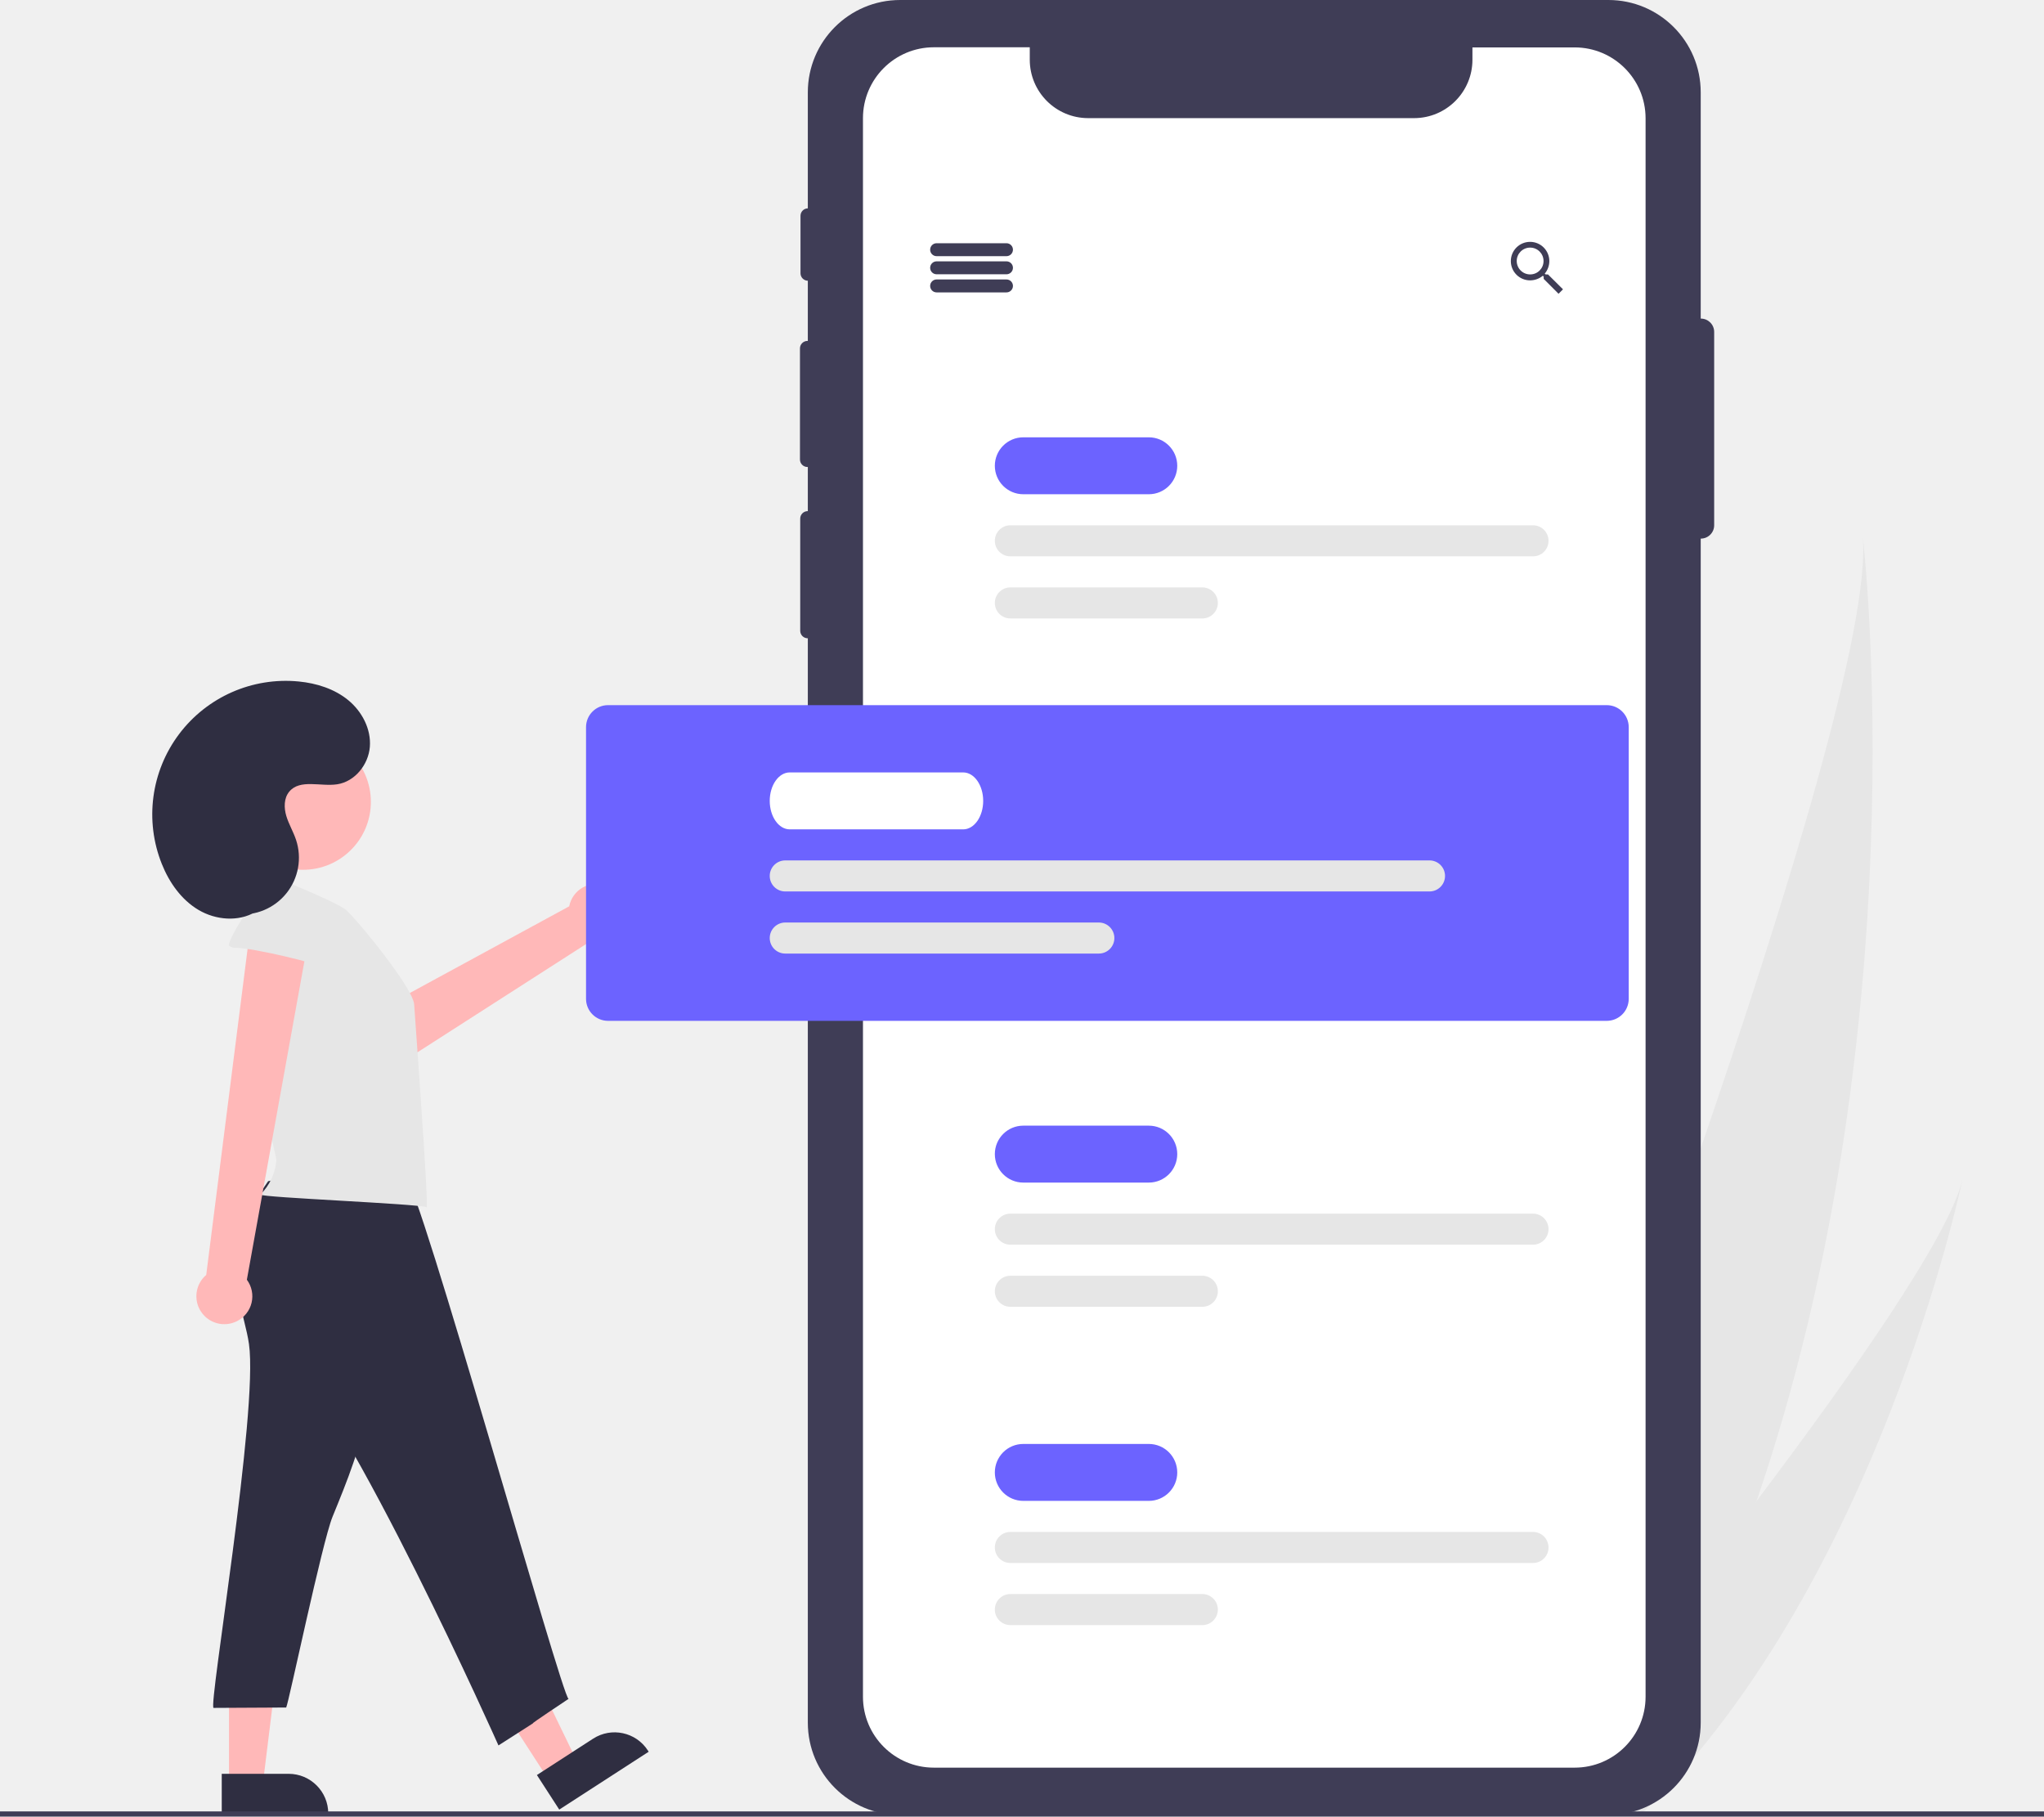
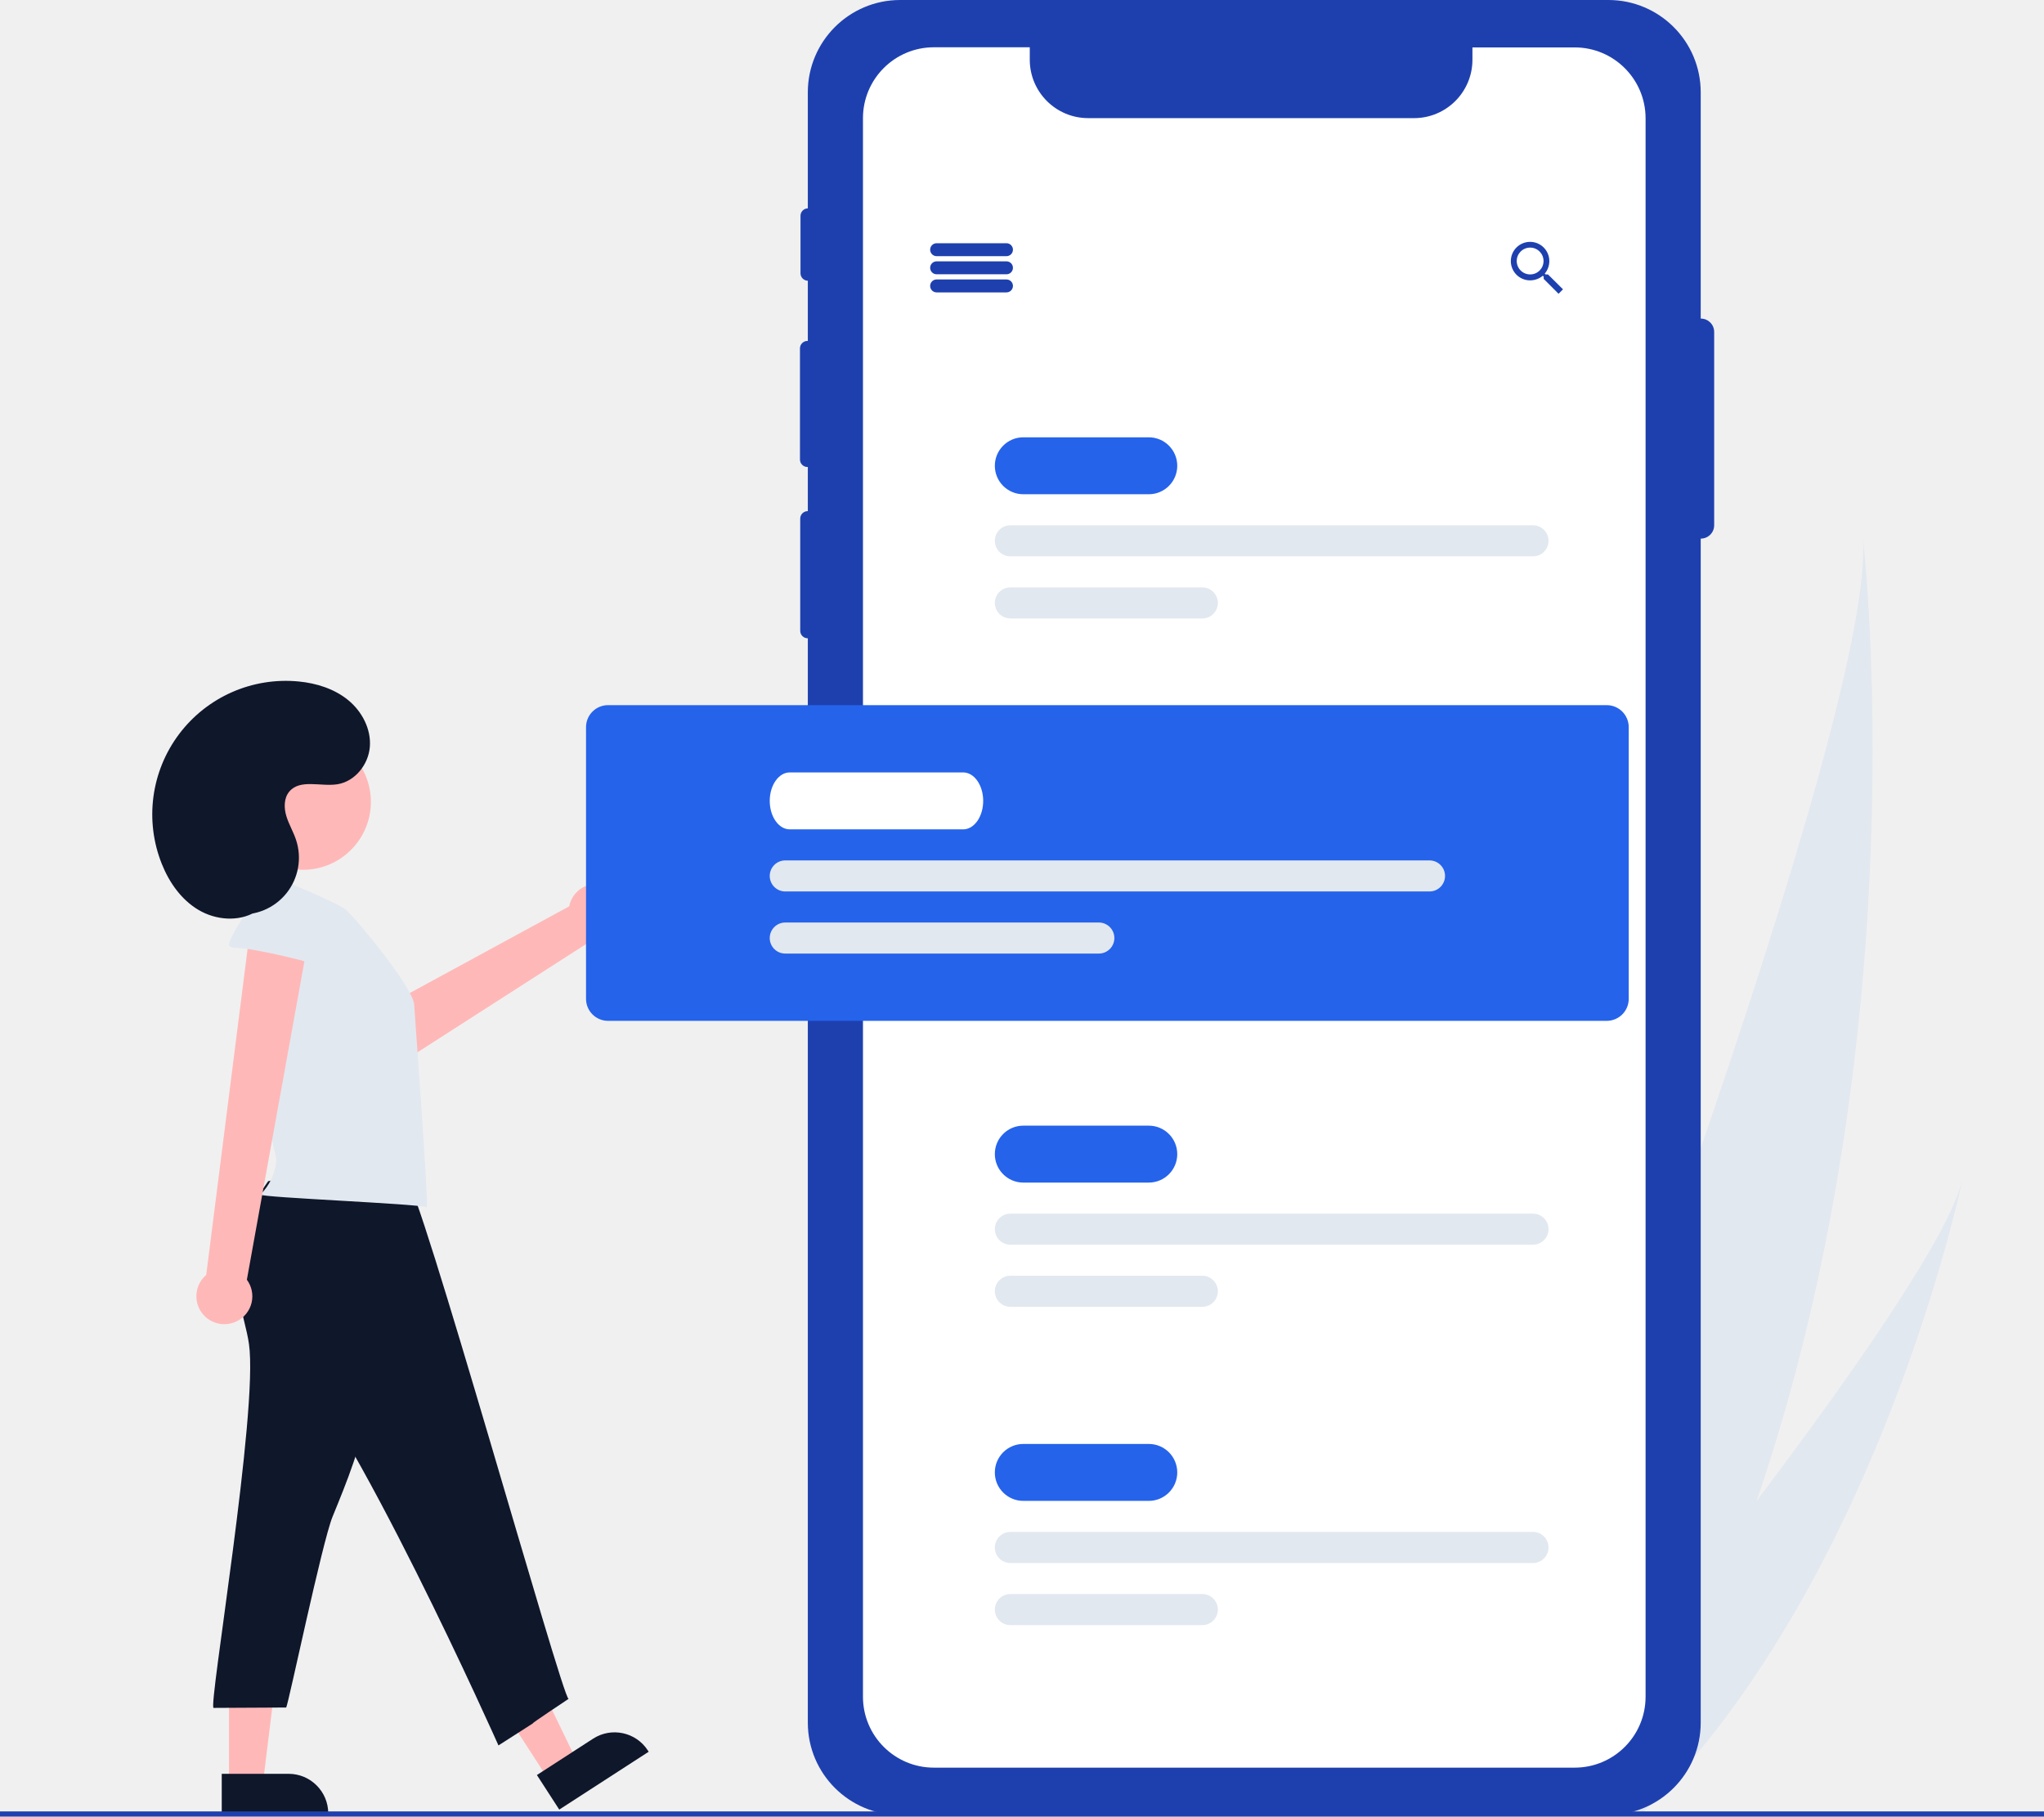
<svg xmlns="http://www.w3.org/2000/svg" data-name="Layer 1" width="790" height="701.992" viewBox="0 0 790 701.992">
-   <path d="M883.923,679.037c-13.33,39.042-30.472,78-52.433,115.079-.487.835-.98,1.653-1.478,2.485l-54.368-17.2c.313-.787.655-1.668,1.023-2.629,21.929-56.711,154.233-402.236,148.294-470.362C925.601,311.986,946.298,496.53,883.923,679.037Z" transform="translate(-205 -99.00391)" fill="#e6e6e6" />
-   <path d="M841.979,797.434c-.739.755-1.497,1.505-2.261,2.238l-40.786-12.903c.551-.667,1.194-1.453,1.932-2.342,12.079-14.752,47.991-58.919,83.059-105.39,37.685-49.94,74.402-102.533,79.548-124.144C962.438,559.807,930.255,709.403,841.979,797.434Z" transform="translate(-205 -99.00391)" fill="#e6e6e6" />
-   <path d="M862.367,222.118c-.015,0-.03.004-.045.005v-87.429a35.69,35.69,0,0,0-35.69-35.69h-273.72a35.69,35.69,0,0,0-35.69,35.69v44.821a2.892,2.892,0,0,0-2.83,2.889v22.2a2.891,2.891,0,0,0,2.83,2.888v23.257h-.145a2.895,2.895,0,0,0-2.895,2.895v42.93a2.895,2.895,0,0,0,2.895,2.895h.145v17.05h-.045a2.895,2.895,0,0,0-2.895,2.895v43.35a2.895,2.895,0,0,0,2.895,2.895h.045V764.684a35.69,35.69,0,0,0,35.69,35.69h273.72a35.69,35.69,0,0,0,35.69-35.69V307.134c.015,0,.03.004.045.004a5.155,5.155,0,0,0,5.155-5.155v-74.71A5.155,5.155,0,0,0,862.367,222.118Z" transform="translate(-205 -99.00391)" fill="#3f3d56" />
+   <path d="M883.923,679.037c-13.33,39.042-30.472,78-52.433,115.079-.487.835-.98,1.653-1.478,2.485l-54.368-17.2c.313-.787.655-1.668,1.023-2.629,21.929-56.711,154.233-402.236,148.294-470.362C925.601,311.986,946.298,496.53,883.923,679.037Z" transform="translate(-205 -99.00391)" fill="#E2E8F0" />
+   <path d="M841.979,797.434c-.739.755-1.497,1.505-2.261,2.238l-40.786-12.903c.551-.667,1.194-1.453,1.932-2.342,12.079-14.752,47.991-58.919,83.059-105.39,37.685-49.94,74.402-102.533,79.548-124.144C962.438,559.807,930.255,709.403,841.979,797.434Z" transform="translate(-205 -99.00391)" fill="#E2E8F0" />
+   <path d="M862.367,222.118c-.015,0-.03.004-.045.005v-87.429a35.69,35.69,0,0,0-35.69-35.69h-273.72a35.69,35.69,0,0,0-35.69,35.69v44.821a2.892,2.892,0,0,0-2.83,2.889v22.2a2.891,2.891,0,0,0,2.83,2.888v23.257h-.145a2.895,2.895,0,0,0-2.895,2.895v42.93a2.895,2.895,0,0,0,2.895,2.895h.145v17.05h-.045a2.895,2.895,0,0,0-2.895,2.895v43.35a2.895,2.895,0,0,0,2.895,2.895h.045V764.684a35.69,35.69,0,0,0,35.69,35.69h273.72a35.69,35.69,0,0,0,35.69-35.69V307.134c.015,0,.03.004.045.004a5.155,5.155,0,0,0,5.155-5.155v-74.71A5.155,5.155,0,0,0,862.367,222.118Z" transform="translate(-205 -99.00391)" fill="#1E40AF" />
  <path d="M841.012,144.684v610a27.41,27.41,0,0,1-27.41,27.4h-247.66a27.41,27.41,0,0,1-27.41-27.4v-610a27.41,27.41,0,0,1,27.41-27.41h37.06v4.81a22.58,22.58,0,0,0,22.57,22.57h126a22.57,22.57,0,0,0,22.52-22.57v-4.76h39.51A27.41,27.41,0,0,1,841.012,144.684Z" transform="translate(-205 -99.00391)" fill="#fff" />
  <path d="M439.411,441.286a10.743,10.743,0,0,0-14.423,7.958l-88.254,47.988,15.517,17.464,81.96-52.599a10.801,10.801,0,0,0,5.2-20.812Z" transform="translate(-205 -99.00391)" fill="#ffb8b8" />
  <polygon points="211.903 687.551 222.9 680.438 200.697 634.635 184.466 645.133 211.903 687.551" fill="#ffb8b8" />
-   <path d="M413.533,772.484h41.163a0,0,0,0,1,0,0V788.388a0,0,0,0,1,0,0H428.842a15.309,15.309,0,0,1-15.309-15.309v-.595a0,0,0,0,1,0,0Z" transform="translate(1017.487 1100.959) rotate(147.1041)" fill="#2f2e41" />
+   <path d="M413.533,772.484h41.163a0,0,0,0,1,0,0V788.388a0,0,0,0,1,0,0H428.842a15.309,15.309,0,0,1-15.309-15.309v-.595a0,0,0,0,1,0,0Z" transform="translate(1017.487 1100.959) rotate(147.1041)" fill="#0F172A" />
  <polygon points="88.511 689.206 101.608 689.206 107.841 638.688 88.511 638.688 88.511 689.206" fill="#ffb8b8" />
-   <path d="M290.705,784.467h41.163a0,0,0,0,1,0,0v15.904a0,0,0,0,1,0,0H306.014A15.309,15.309,0,0,1,290.705,785.062v-.595A0,0,0,0,1,290.705,784.467Z" transform="translate(417.572 1485.835) rotate(-180)" fill="#2f2e41" />
-   <path d="M594,197.996H567a2.5,2.5,0,0,1,0-5h27a2.5,2.5,0,0,1,0,5Z" transform="translate(-205 -99.00391)" fill="#3f3d56" />
-   <path d="M594,204.996H567a2.5,2.5,0,0,1,0-5h27a2.5,2.5,0,0,1,0,5Z" transform="translate(-205 -99.00391)" fill="#3f3d56" />
-   <path d="M594,211.996H567a2.5,2.5,0,0,1,0-5h27a2.5,2.5,0,0,1,0,5Z" transform="translate(-205 -99.00391)" fill="#3f3d56" />
-   <path d="M803.292,205.046h-.91l-.35-.29a7.61,7.61,0,0,0,1.78-4.89,7.44,7.44,0,1,0-7.4,7.48,7.73,7.73,0,0,0,4.88-1.78l.34.29v.92l5.74,5.75,1.72-1.72Zm-6.88,0a5.18,5.18,0,1,1,5.16-5.2l0.0.02a5.15,5.15,0,0,1-5.12,5.18c-.013 0-.027 0-.04 0Z" transform="translate(-205 -99.00391)" fill="#3f3d56" />
-   <path d="M649.005,289.996H600.5a11,11,0,0,1,0-22h48.505a11,11,0,0,1,0,22Z" transform="translate(-205 -99.00391)" fill="#6c63ff" />
-   <path d="M797.5,313.996h-202a6,6,0,0,1,0-12h202a6,6,0,0,1,0,12Z" transform="translate(-205 -99.00391)" fill="#e6e6e6" />
-   <path d="M669.7,337.996H595.5a6,6,0,0,1,0-12h74.2a6,6,0,0,1,0,12Z" transform="translate(-205 -99.00391)" fill="#e6e6e6" />
-   <path d="M649.005,555.996H600.5a11,11,0,0,1,0-22h48.505a11,11,0,0,1,0,22Z" transform="translate(-205 -99.00391)" fill="#6c63ff" />
-   <path d="M797.5,579.996h-202a6,6,0,0,1,0-12h202a6,6,0,0,1,0,12Z" transform="translate(-205 -99.00391)" fill="#e6e6e6" />
-   <path d="M669.7,603.996H595.5a6,6,0,0,1,0-12h74.2a6,6,0,0,1,0,12Z" transform="translate(-205 -99.00391)" fill="#e6e6e6" />
-   <path d="M649.005,678.996H600.5a11,11,0,0,1,0-22h48.505a11,11,0,0,1,0,22Z" transform="translate(-205 -99.00391)" fill="#6c63ff" />
-   <path d="M797.5,702.996h-202a6,6,0,0,1,0-12h202a6,6,0,0,1,0,12Z" transform="translate(-205 -99.00391)" fill="#e6e6e6" />
-   <path d="M669.7,726.996H595.5a6,6,0,0,1,0-12h74.2a6,6,0,0,1,0,12Z" transform="translate(-205 -99.00391)" fill="#e6e6e6" />
-   <path d="M826,493.496H440a8.51,8.51,0,0,1-8.5-8.5v-105a8.51,8.51,0,0,1,8.5-8.5H826a8.51,8.51,0,0,1,8.5,8.5v105A8.51,8.51,0,0,1,826,493.496Z" transform="translate(-205 -99.00391)" fill="#6c63ff" />
-   <path d="M301.232,618.416c3.69,25.89-15.85,140.59-13.68,140.58l28.06-.15c1-1.92,13.88-63.81,17.92-73.74,5.64-13.78,11.33-27.73,13.55-42.45,2.09-13.82,1.06-27.9-.3-41.81a2.64,2.64,0,0,0-3.06-3l-37.65-1.94c-7.76-.4-9.6-2.1-8.42,5.52C298.472,607.116,300.412,612.656,301.232,618.416Z" transform="translate(-205 -99.00391)" fill="#2f2e41" />
-   <path d="M308.632,555.466c-7.65,11-15.67,23.66-13.13,36.83,1.93,10,9.55,17.75,16.74,25,28.74,28.86,85.41,156.2,85.41,156.2,27.348-17.5-.652.5,27.1-18-2.46-.19-58.35-201.1-62.98-201.37C343.042,552.886,326.882,551.056,308.632,555.466Z" transform="translate(-205 -99.00391)" fill="#2f2e41" />
-   <path d="M338.89,450.767c-3.886-3.465-31.192-14.152-31.192-14.152a4.684,4.684,0,0,0-1.509.045c-1.554.392-2.263,2.323-1.931,3.885s-2.391,27.224-3.093,38.894c-1.23,20.367,10.765,66.503,10.659,67.914a21.076,21.076,0,0,1-6.208,13.292c.934,1.16,60.265,3.485,64.301,4.858.815-1.033-4.594-74.213-4.843-78.347C364.659,480.881,344.02,455.519,338.89,450.767Z" transform="translate(-205 -99.00391)" fill="#e6e6e6" />
+   <path d="M290.705,784.467h41.163a0,0,0,0,1,0,0v15.904a0,0,0,0,1,0,0H306.014A15.309,15.309,0,0,1,290.705,785.062v-.595A0,0,0,0,1,290.705,784.467Z" transform="translate(417.572 1485.835) rotate(-180)" fill="#0F172A" />
+   <path d="M594,197.996H567a2.5,2.5,0,0,1,0-5h27a2.5,2.5,0,0,1,0,5Z" transform="translate(-205 -99.00391)" fill="#1E40AF" />
+   <path d="M594,204.996H567a2.5,2.5,0,0,1,0-5h27a2.5,2.5,0,0,1,0,5Z" transform="translate(-205 -99.00391)" fill="#1E40AF" />
+   <path d="M594,211.996H567a2.5,2.5,0,0,1,0-5h27a2.5,2.5,0,0,1,0,5Z" transform="translate(-205 -99.00391)" fill="#1E40AF" />
+   <path d="M803.292,205.046h-.91l-.35-.29a7.61,7.61,0,0,0,1.78-4.89,7.44,7.44,0,1,0-7.4,7.48,7.73,7.73,0,0,0,4.88-1.78l.34.29v.92l5.74,5.75,1.72-1.72Zm-6.88,0a5.18,5.18,0,1,1,5.16-5.2l0.0.02a5.15,5.15,0,0,1-5.12,5.18c-.013 0-.027 0-.04 0Z" transform="translate(-205 -99.00391)" fill="#1E40AF" />
+   <path d="M649.005,289.996H600.5a11,11,0,0,1,0-22h48.505a11,11,0,0,1,0,22Z" transform="translate(-205 -99.00391)" fill="#2563EB" />
+   <path d="M797.5,313.996h-202a6,6,0,0,1,0-12h202a6,6,0,0,1,0,12Z" transform="translate(-205 -99.00391)" fill="#E2E8F0" />
+   <path d="M669.7,337.996H595.5a6,6,0,0,1,0-12h74.2a6,6,0,0,1,0,12Z" transform="translate(-205 -99.00391)" fill="#E2E8F0" />
+   <path d="M649.005,555.996H600.5a11,11,0,0,1,0-22h48.505a11,11,0,0,1,0,22Z" transform="translate(-205 -99.00391)" fill="#2563EB" />
+   <path d="M797.5,579.996h-202a6,6,0,0,1,0-12h202a6,6,0,0,1,0,12Z" transform="translate(-205 -99.00391)" fill="#E2E8F0" />
+   <path d="M669.7,603.996H595.5a6,6,0,0,1,0-12h74.2a6,6,0,0,1,0,12Z" transform="translate(-205 -99.00391)" fill="#E2E8F0" />
+   <path d="M649.005,678.996H600.5a11,11,0,0,1,0-22h48.505a11,11,0,0,1,0,22Z" transform="translate(-205 -99.00391)" fill="#2563EB" />
+   <path d="M797.5,702.996h-202a6,6,0,0,1,0-12h202a6,6,0,0,1,0,12Z" transform="translate(-205 -99.00391)" fill="#E2E8F0" />
+   <path d="M669.7,726.996H595.5a6,6,0,0,1,0-12h74.2a6,6,0,0,1,0,12Z" transform="translate(-205 -99.00391)" fill="#E2E8F0" />
+   <path d="M826,493.496H440a8.51,8.51,0,0,1-8.5-8.5v-105a8.51,8.51,0,0,1,8.5-8.5H826a8.51,8.51,0,0,1,8.5,8.5v105A8.51,8.51,0,0,1,826,493.496Z" transform="translate(-205 -99.00391)" fill="#2563EB" />
+   <path d="M301.232,618.416c3.69,25.89-15.85,140.59-13.68,140.58l28.06-.15c1-1.92,13.88-63.81,17.92-73.74,5.64-13.78,11.33-27.73,13.55-42.45,2.09-13.82,1.06-27.9-.3-41.81a2.64,2.64,0,0,0-3.06-3l-37.65-1.94c-7.76-.4-9.6-2.1-8.42,5.52C298.472,607.116,300.412,612.656,301.232,618.416Z" transform="translate(-205 -99.00391)" fill="#0F172A" />
+   <path d="M308.632,555.466c-7.65,11-15.67,23.66-13.13,36.83,1.93,10,9.55,17.75,16.74,25,28.74,28.86,85.41,156.2,85.41,156.2,27.348-17.5-.652.5,27.1-18-2.46-.19-58.35-201.1-62.98-201.37C343.042,552.886,326.882,551.056,308.632,555.466Z" transform="translate(-205 -99.00391)" fill="#0F172A" />
+   <path d="M338.89,450.767c-3.886-3.465-31.192-14.152-31.192-14.152a4.684,4.684,0,0,0-1.509.045c-1.554.392-2.263,2.323-1.931,3.885s-2.391,27.224-3.093,38.894c-1.23,20.367,10.765,66.503,10.659,67.914a21.076,21.076,0,0,1-6.208,13.292c.934,1.16,60.265,3.485,64.301,4.858.815-1.033-4.594-74.213-4.843-78.347C364.659,480.881,344.02,455.519,338.89,450.767Z" transform="translate(-205 -99.00391)" fill="#E2E8F0" />
  <path d="M296.573,609.555a10.743,10.743,0,0,0,3.842-16.018l25.033-138.54-23.36-.308-17.384,136.998a10.801,10.801,0,0,0,11.87,17.868Z" transform="translate(-205 -99.00391)" fill="#ffb8b8" />
-   <path d="M296.372,465.276a4.43,4.43,0,0,1-2.76-.72c-1.39-1.19,9.95-19.4,12.19-19.67,7.29-.84,14.79-1.12,21.86.85s13.72,6.45,16.88,13.08c1.32,2.76-8.25,16.65-12.6,14.61C326.732,470.986,303.232,465.446,296.372,465.276Z" transform="translate(-205 -99.00391)" fill="#e6e6e6" />
+   <path d="M296.372,465.276a4.43,4.43,0,0,1-2.76-.72c-1.39-1.19,9.95-19.4,12.19-19.67,7.29-.84,14.79-1.12,21.86.85s13.72,6.45,16.88,13.08c1.32,2.76-8.25,16.65-12.6,14.61C326.732,470.986,303.232,465.446,296.372,465.276Z" transform="translate(-205 -99.00391)" fill="#E2E8F0" />
  <circle cx="117.102" cy="309.88" r="26.239" fill="#ffb8b8" />
-   <path d="M296.33,452.267A21.925,21.925,0,0,0,319.415,423.542c-1.044-3.139-2.79-6.017-3.746-9.184s-.982-6.912,1.139-9.451c4.15-4.968,12.148-1.843,18.545-2.831,6.817-1.052,12.046-7.592,12.592-14.468s-3.038-13.68-8.373-18.052-12.216-6.524-19.08-7.199a51.594,51.594,0,0,0-52.955,70.495c2.868,7.176,7.552,13.859,14.206,17.789s15.441,4.685,22.073.718" transform="translate(-205 -99.00391)" fill="#2f2e41" />
+   <path d="M296.33,452.267A21.925,21.925,0,0,0,319.415,423.542c-1.044-3.139-2.79-6.017-3.746-9.184s-.982-6.912,1.139-9.451c4.15-4.968,12.148-1.843,18.545-2.831,6.817-1.052,12.046-7.592,12.592-14.468s-3.038-13.68-8.373-18.052-12.216-6.524-19.08-7.199a51.594,51.594,0,0,0-52.955,70.495c2.868,7.176,7.552,13.859,14.206,17.789s15.441,4.685,22.073.718" transform="translate(-205 -99.00391)" fill="#0F172A" />
  <path d="M577.277,419.496h-67.054c-4.259,0-7.723-4.935-7.723-11s3.465-11,7.723-11H577.277c4.259,0,7.723,4.935,7.723,11S581.535,419.496,577.277,419.496Z" transform="translate(-205 -99.00391)" fill="#fff" />
-   <path d="M757.5,443.496h-249a6,6,0,0,1,0-12h249a6,6,0,0,1,0,12Z" transform="translate(-205 -99.00391)" fill="#e6e6e6" />
-   <path d="M629.7,467.496H508.5a6,6,0,0,1,0-12H629.7a6,6,0,0,1,0,12Z" transform="translate(-205 -99.00391)" fill="#e6e6e6" />
-   <rect y="699.992" width="790" height="2" fill="#3f3d56" />
+   <path d="M757.5,443.496h-249a6,6,0,0,1,0-12h249a6,6,0,0,1,0,12Z" transform="translate(-205 -99.00391)" fill="#E2E8F0" />
+   <path d="M629.7,467.496H508.5a6,6,0,0,1,0-12H629.7a6,6,0,0,1,0,12Z" transform="translate(-205 -99.00391)" fill="#E2E8F0" />
+   <rect y="699.992" width="790" height="2" fill="#1E40AF" />
</svg>
